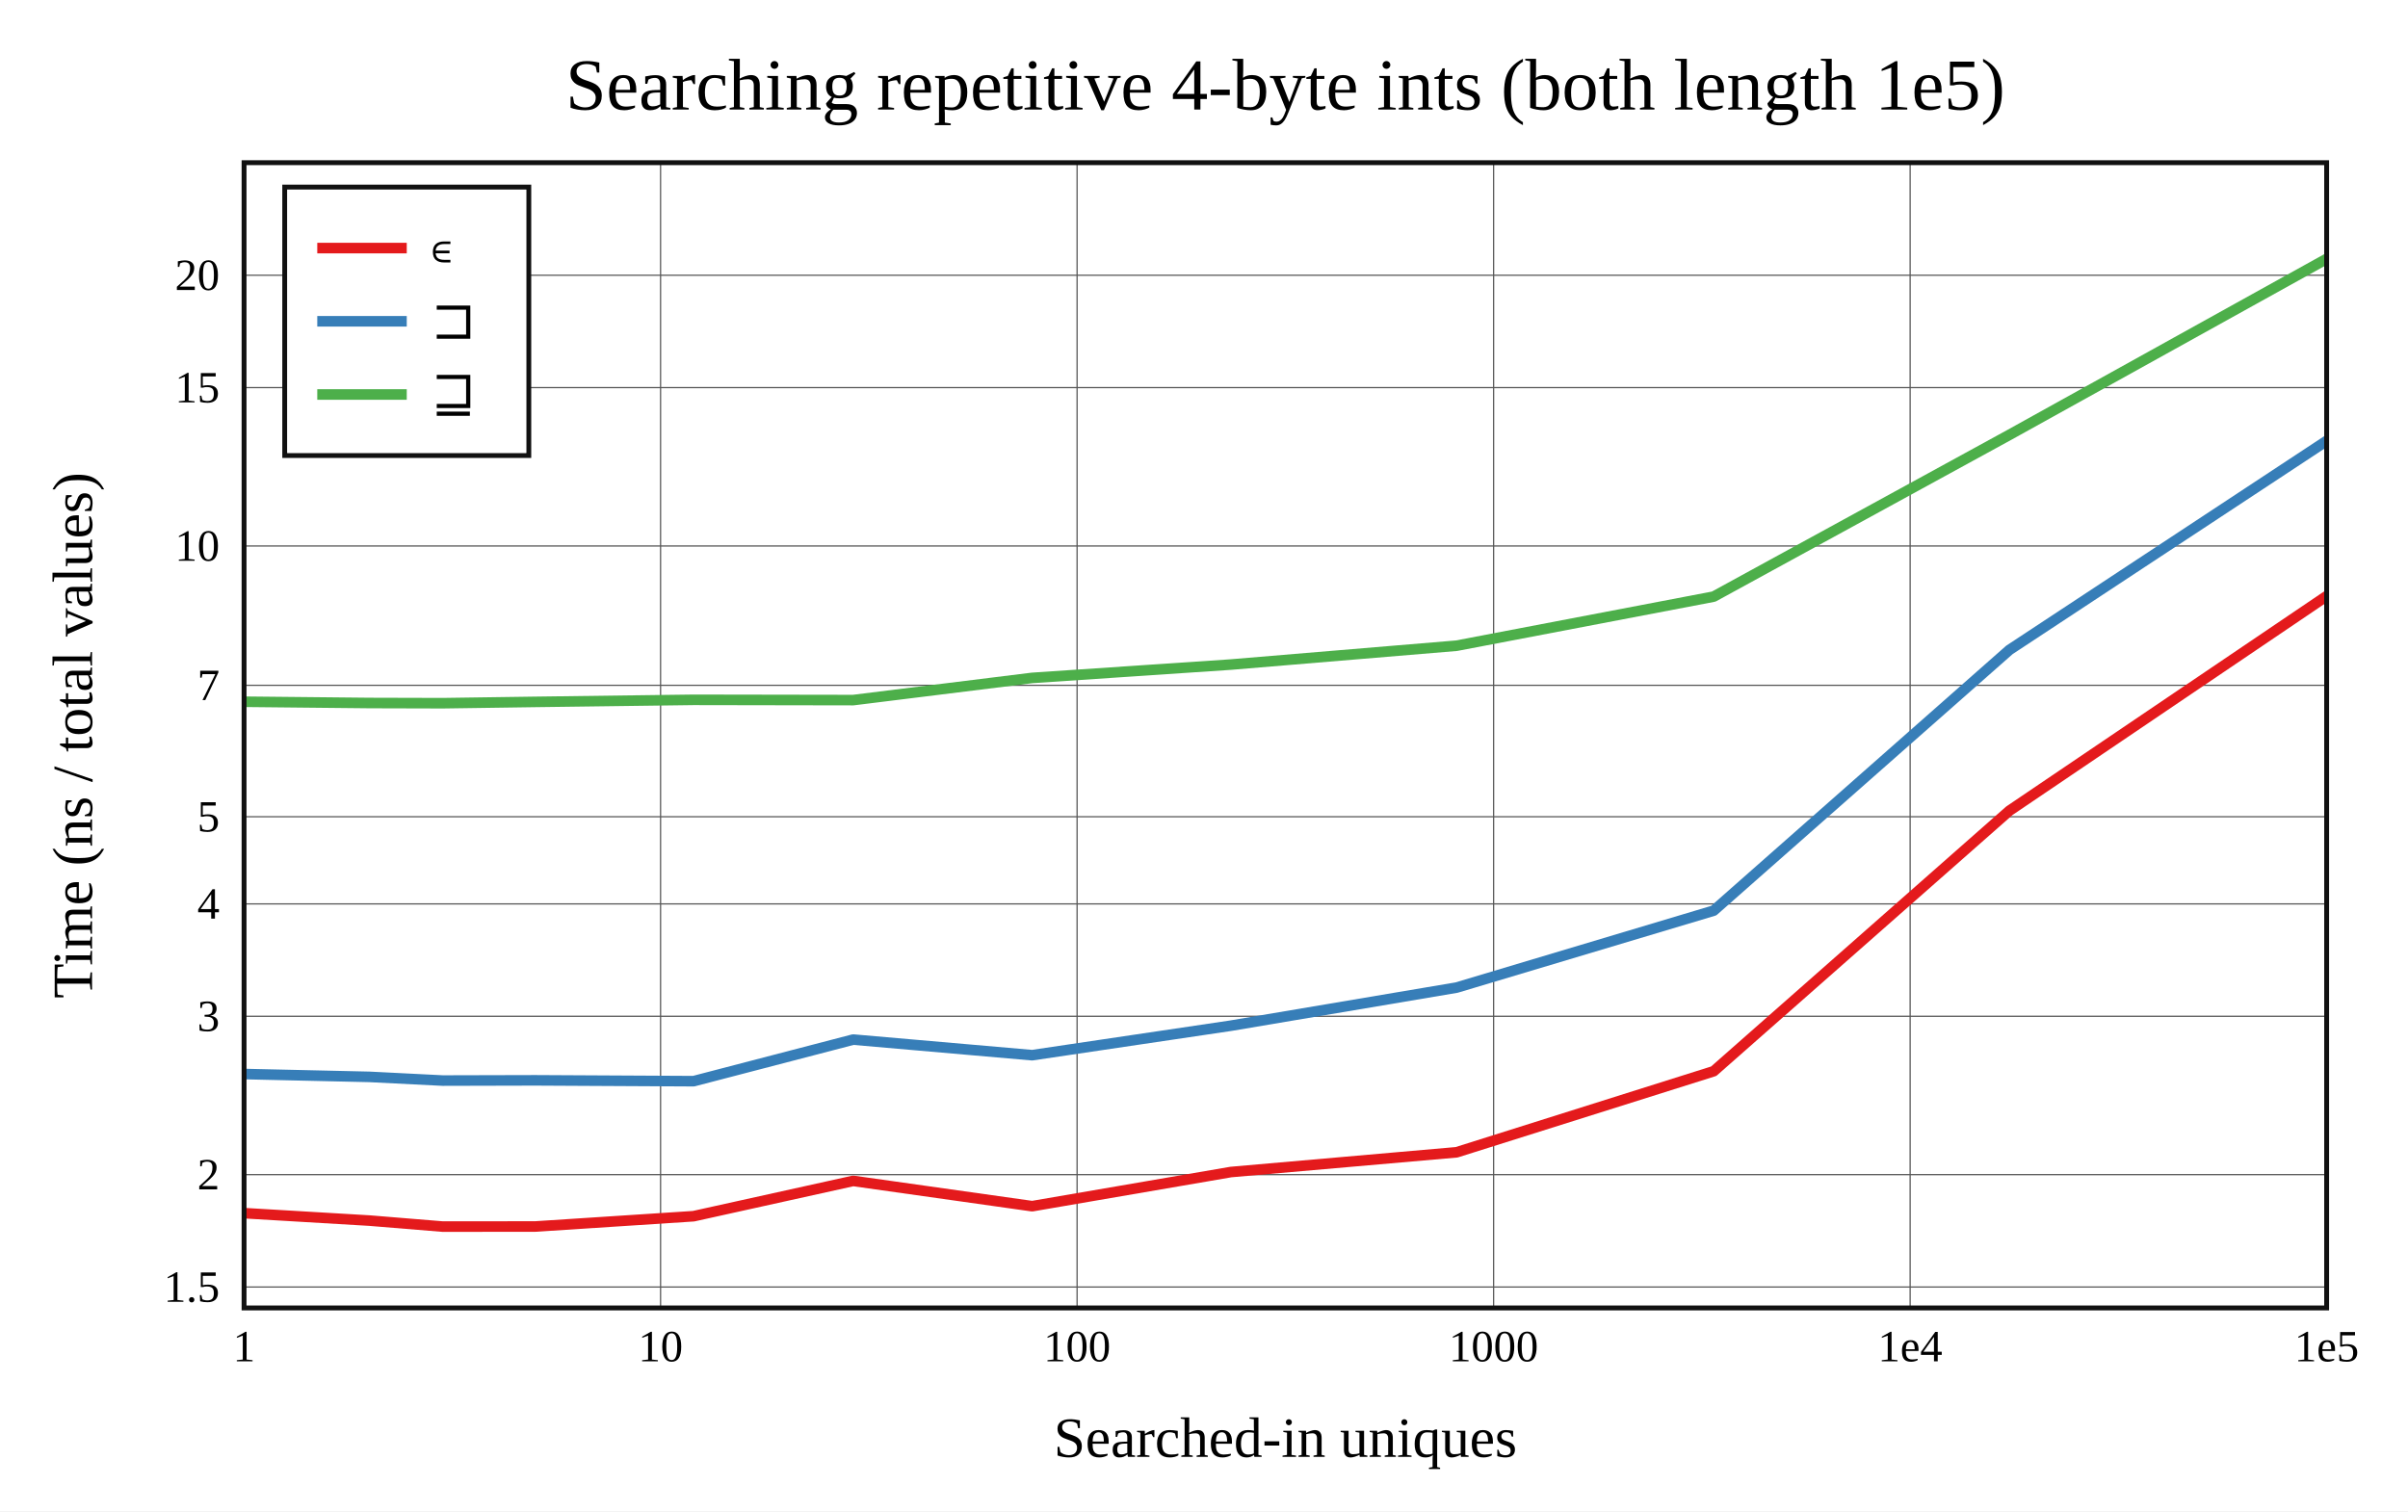
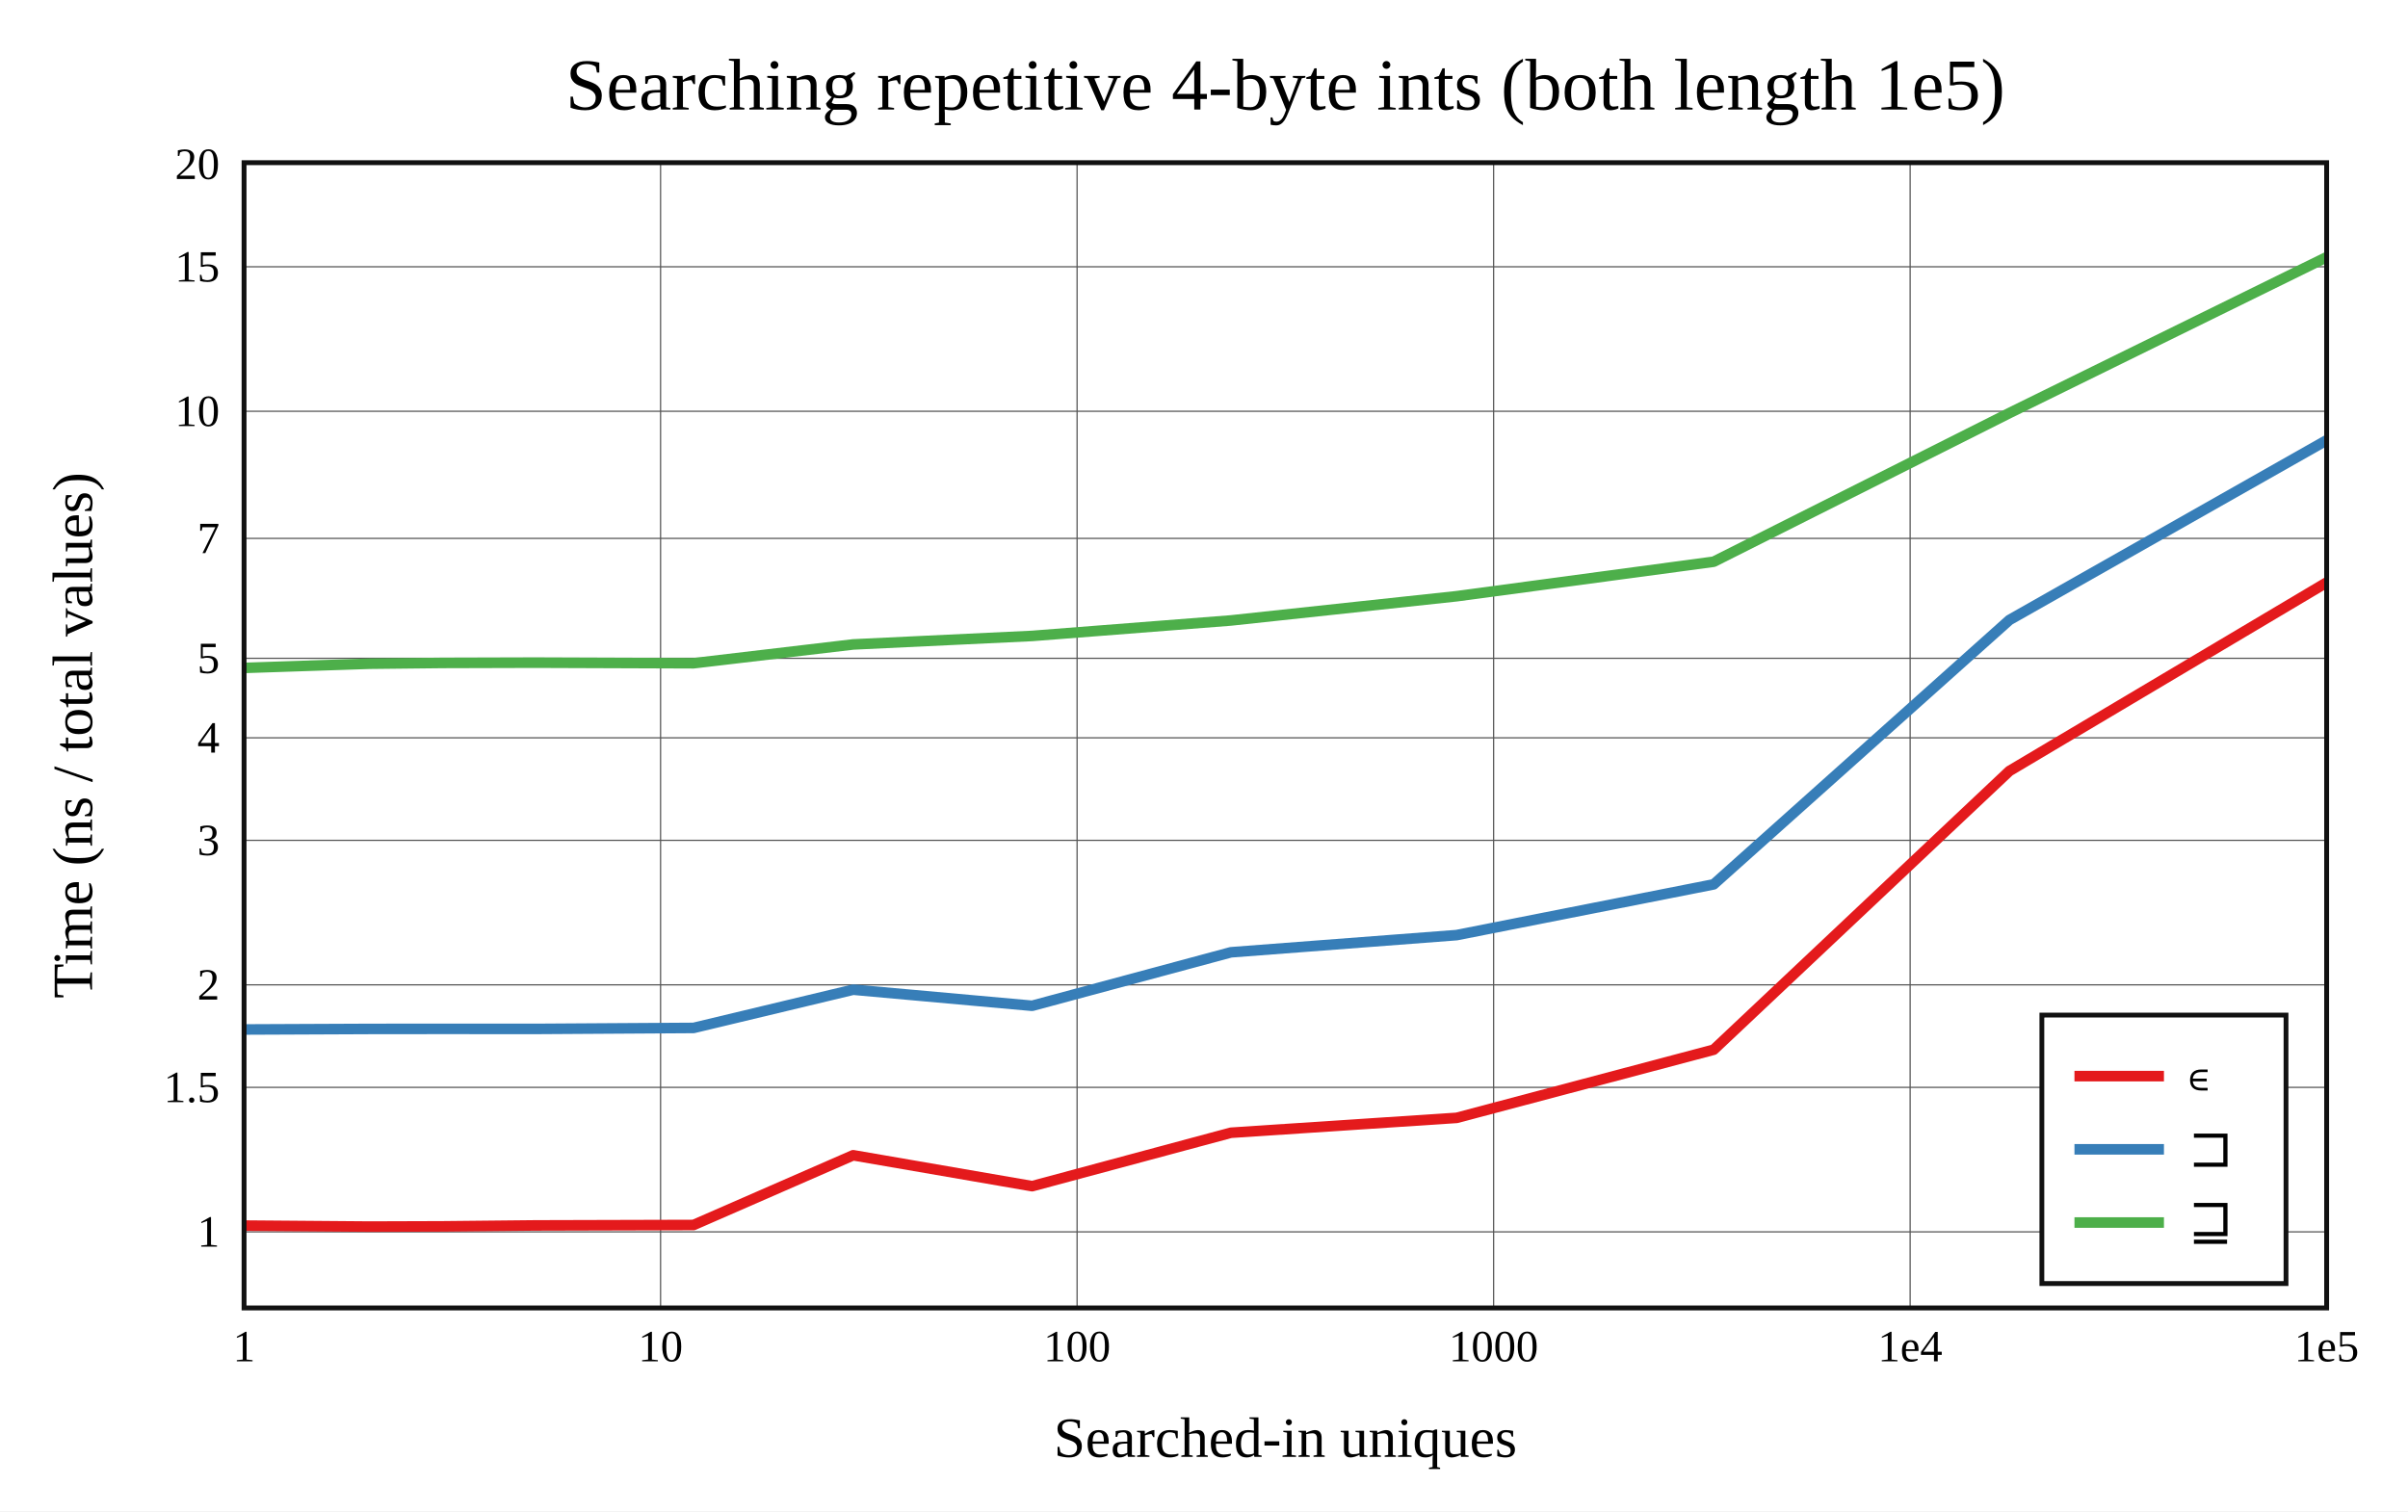
<svg xmlns="http://www.w3.org/2000/svg" viewBox="-60 -40 592 371.6" height="557.4" width="888">
  <g stroke-width="2.6" font-size="14px" text-anchor="middle">
    <defs>
      <clipPath id="clip">
        <rect x="0" y="0" width="512" height="281.6" />
      </clipPath>
    </defs>
    <rect fill="white" x="-60" y="-40" width="592" height="371.6" />
    <text dy="0.33em" font-size="18px" x="256" y="-19">Searching repetitive 4-byte ints (both length 1e5)</text>
    <text dy="0.33em" x="256" y="313.6">Searched-in uniques</text>
    <text dy="0.33em" transform="rotate(-90)" x="-140.8" y="-42">Time (ns / total values)</text>
    <g stroke-width="0.3" stroke="#555">
      <path d="M102.4 0v281.6" />
      <path d="M204.8 0v281.6" />
      <path d="M307.2 0v281.6" />
      <path d="M409.6 0v281.6" />
-       <path d="M0 276.457h512" />
-       <path d="M0 248.826h512" />
-       <path d="M0 209.884h512" />
-       <path d="M0 182.253h512" />
-       <path d="M0 160.821h512" />
-       <path d="M0 128.505h512" />
-       <path d="M0 94.248h512" />
-       <path d="M0 55.305h512" />
-       <path d="M0 27.675h512" />
+       <path d="M0 262.894h512" />
+       <path d="M0 227.364h512" />
+       <path d="M0 202.155h512" />
+       <path d="M0 166.626h512" />
+       <path d="M0 141.417h512" />
+       <path d="M0 121.864h512" />
+       <path d="M0 92.38h512" />
+       <path d="M0 61.125h512" />
+       <path d="M0 25.596h512" />
    </g>
    <g font-size="11px">
      <text dy="0.33em" x="0" y="291.1">1</text>
      <text dy="0.33em" x="102.4" y="291.1">10</text>
      <text dy="0.33em" x="204.8" y="291.1">100</text>
      <text dy="0.33em" x="307.2" y="291.1">1000</text>
      <text dy="0.33em" x="409.6" y="291.1">1e4</text>
      <text dy="0.33em" x="512" y="291.1">1e5</text>
      <g text-anchor="end">
-         <text dy="0.33em" x="-6" y="276.457">1.5</text>
-         <text dy="0.33em" x="-6" y="248.826">2</text>
-         <text dy="0.33em" x="-6" y="209.884">3</text>
-         <text dy="0.33em" x="-6" y="182.253">4</text>
-         <text dy="0.33em" x="-6" y="160.821">5</text>
-         <text dy="0.33em" x="-6" y="128.505">7</text>
-         <text dy="0.33em" x="-6" y="94.248">10</text>
-         <text dy="0.33em" x="-6" y="55.305">15</text>
-         <text dy="0.33em" x="-6" y="27.675">20</text>
+         <text dy="0.33em" x="-6" y="262.894">1</text>
+         <text dy="0.33em" x="-6" y="227.364">1.5</text>
+         <text dy="0.33em" x="-6" y="202.155">2</text>
+         <text dy="0.33em" x="-6" y="166.626">3</text>
+         <text dy="0.33em" x="-6" y="141.417">4</text>
+         <text dy="0.33em" x="-6" y="121.864">5</text>
+         <text dy="0.33em" x="-6" y="92.38">7</text>
+         <text dy="0.33em" x="-6" y="61.125">10</text>
+         <text dy="0.33em" x="-6" y="25.596">15</text>
+         <text dy="0.33em" x="-6" y="0.387">20</text>
      </g>
    </g>
-     <rect stroke-width="1.2" stroke="#111" fill="white" transform="translate(10,6)" x="0" y="0" width="60" height="66" />
+     <rect stroke-width="1.2" stroke="#111" fill="white" transform="translate(442,209.6)" x="0" y="0" width="60" height="66" />
    <g clip-path="url(#clip)" fill="none" stroke-linecap="round" stroke-linejoin="round">
-       <path stroke="#e41a1c" d="M0 258.294L30.825 260.121L48.857 261.6L71.575 261.58L110.508 259.045L149.75 250.364L193.75 256.581L242.608 248.183L298.103 243.327L361.308 223.395L434.007 159.342L518.573 102.112" />
-       <path stroke="#377eb8" d="M0 224.086L30.825 224.786L48.857 225.693L71.575 225.637L110.508 225.844L149.75 215.617L193.75 219.453L242.608 212.199L298.103 202.83L361.308 183.911L434.007 119.801L518.573 64.067" />
-       <path stroke="#4daf4a" d="M0 132.546L30.825 132.858L48.857 132.907L71.575 132.583L110.508 132.075L149.75 132.142L193.75 126.686L242.608 123.403L298.103 118.767L361.308 106.694L434.007 66.919L518.573 20" />
+       <path stroke="#e41a1c" d="M0 261.355L30.825 261.6L48.857 261.542L71.575 261.311L110.508 261.205L149.75 244.059L193.75 251.66L242.608 238.525L298.103 234.864L361.308 218.105L434.007 149.574L518.573 99.315" />
+       <path stroke="#377eb8" d="M0 213.133L30.825 212.999L48.857 212.98L71.575 212.994L110.508 212.752L149.75 203.349L193.75 207.305L242.608 194.154L298.103 189.927L361.308 177.447L434.007 112.445L518.573 64.523" />
+       <path stroke="#4daf4a" d="M0 124.225L30.825 123.196L48.857 123.003L71.575 122.939L110.508 123.081L149.75 118.455L193.75 116.366L242.608 112.56L298.103 106.603L361.308 98.118L434.007 61.562L518.573 20" />
    </g>
    <rect stroke-width="1.2" stroke="#111" fill="none" x="0" y="0" width="512" height="281.6" />
-     <g transform="translate(10,6)" text-anchor="start" font-size="13px">
+     <g transform="translate(442,209.6)" text-anchor="start" font-size="13px">
      <rect fill="white" opacity="0.6" x="0.65" y="0.65" width="58.7" height="64.7" />
      <path stroke="#e41a1c" d="M8 15h22" />
      <path stroke="#377eb8" d="M8 33h22" />
      <path stroke="#4daf4a" d="M8 51h22" />
      <text dy="0.33em" x="36" y="15">∊</text>
      <text dy="0.33em" x="36" y="33">⊐</text>
      <text dy="0.33em" x="36" y="51">⊒</text>
    </g>
  </g>
</svg>
